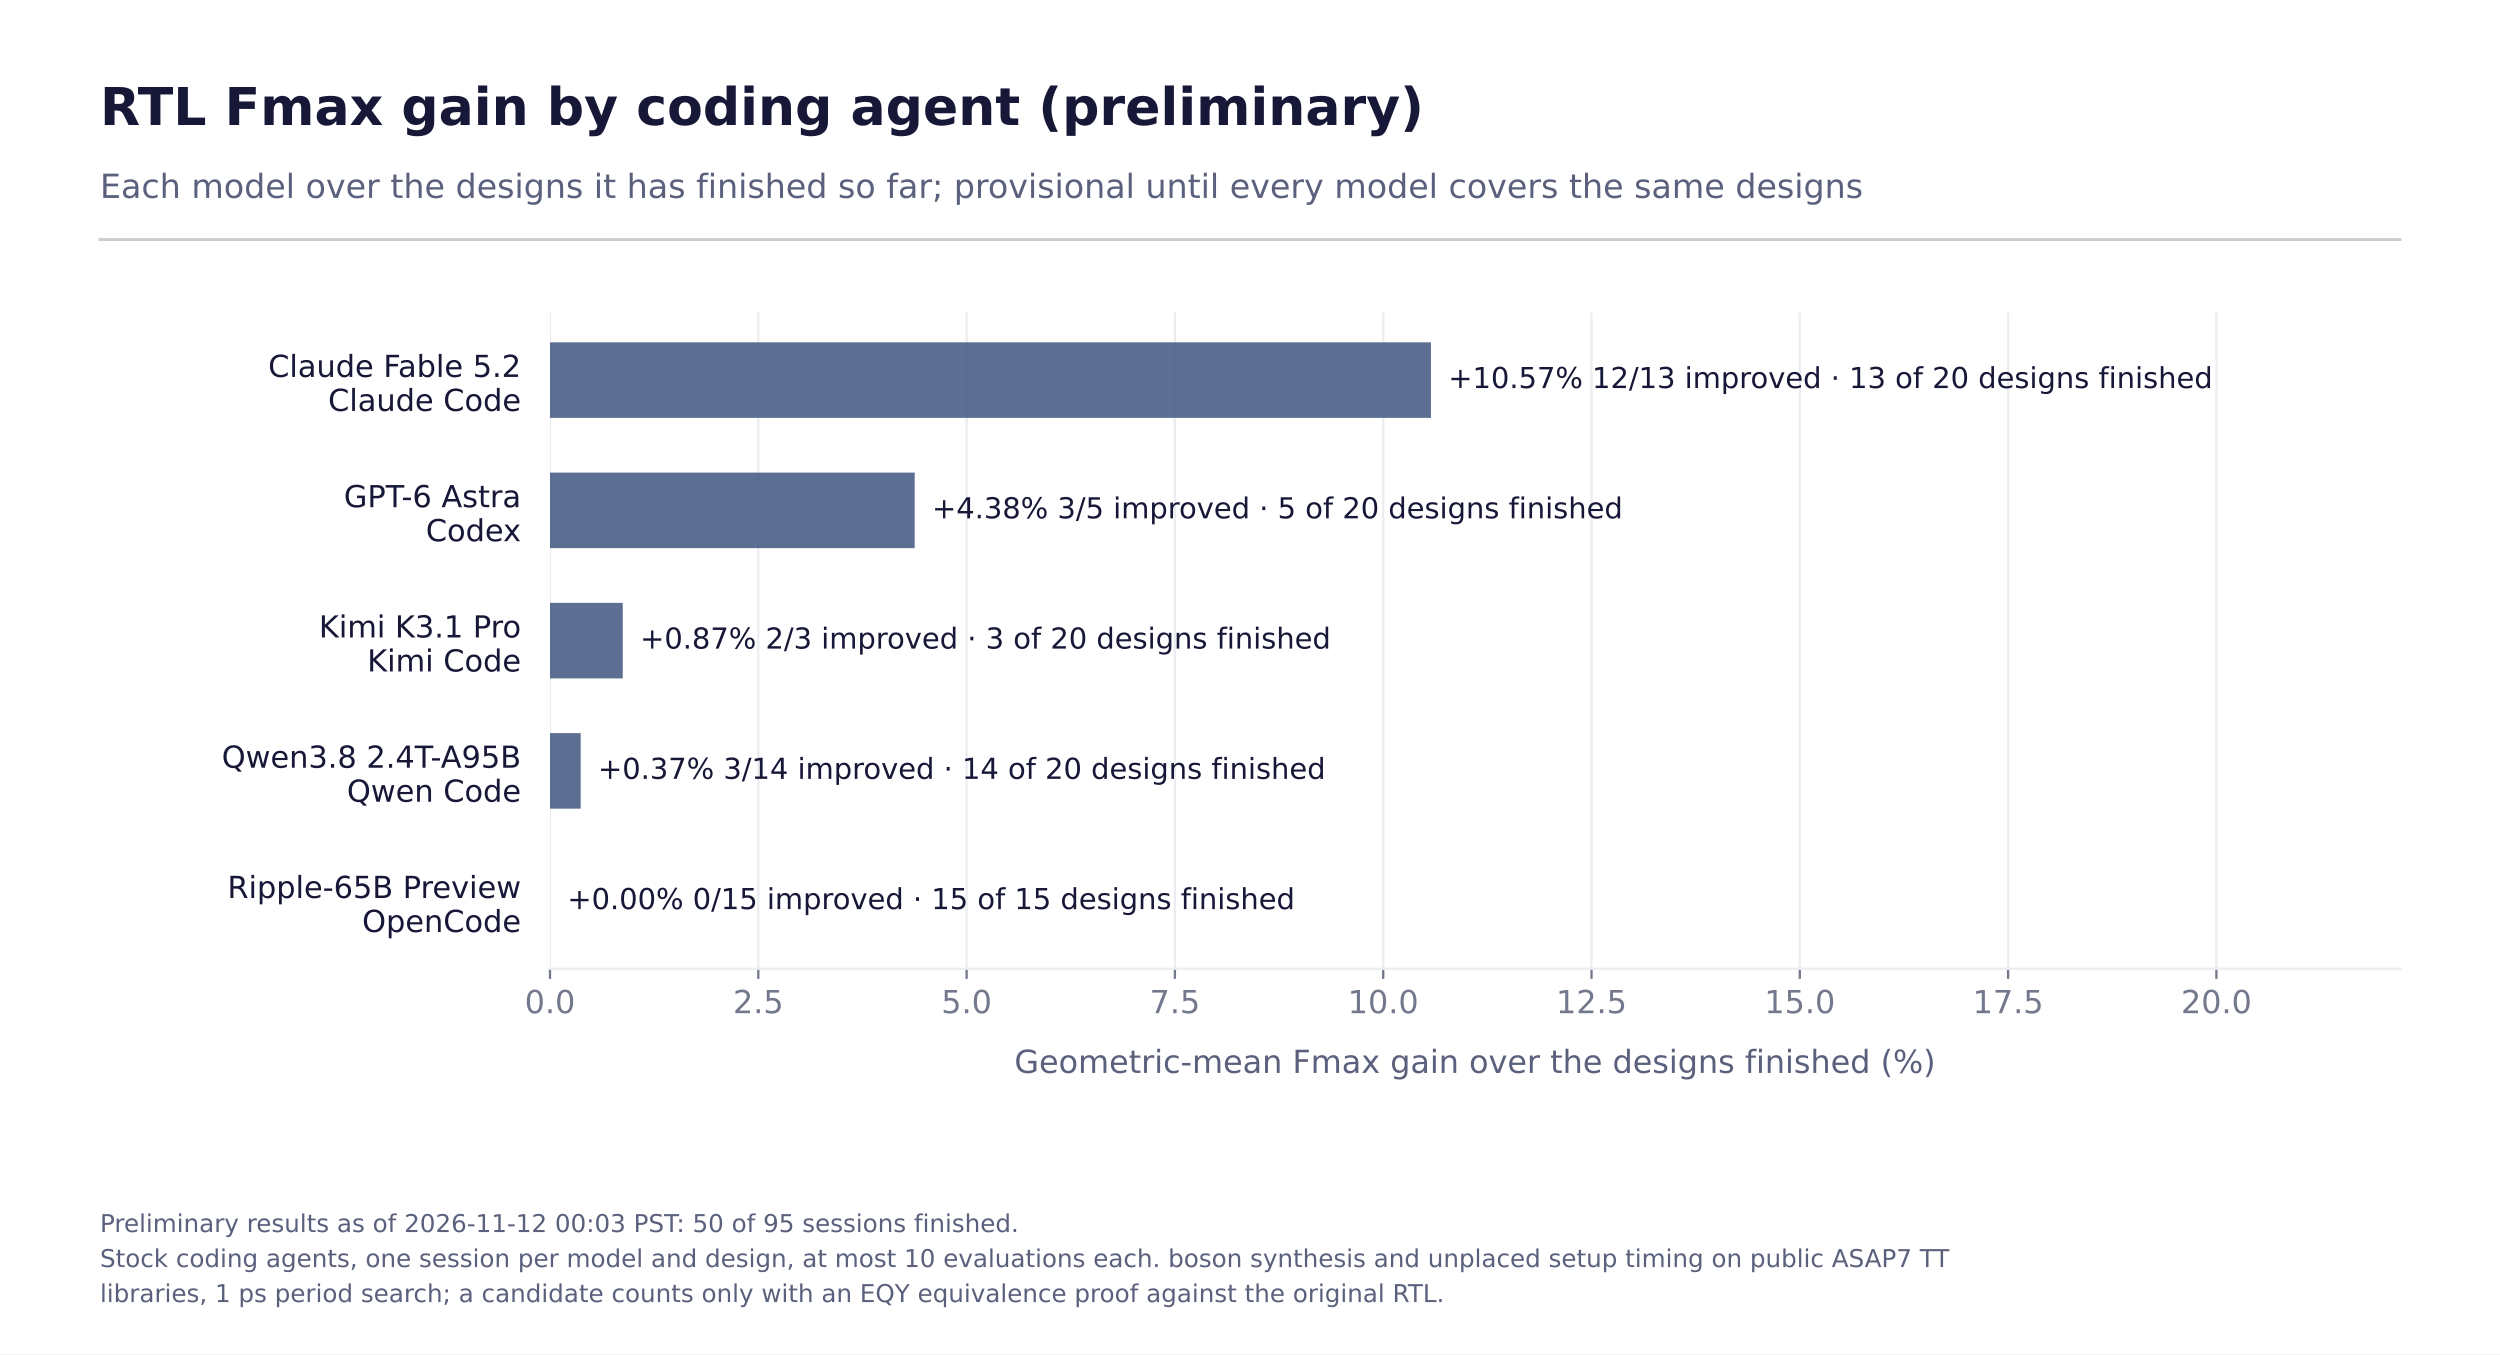
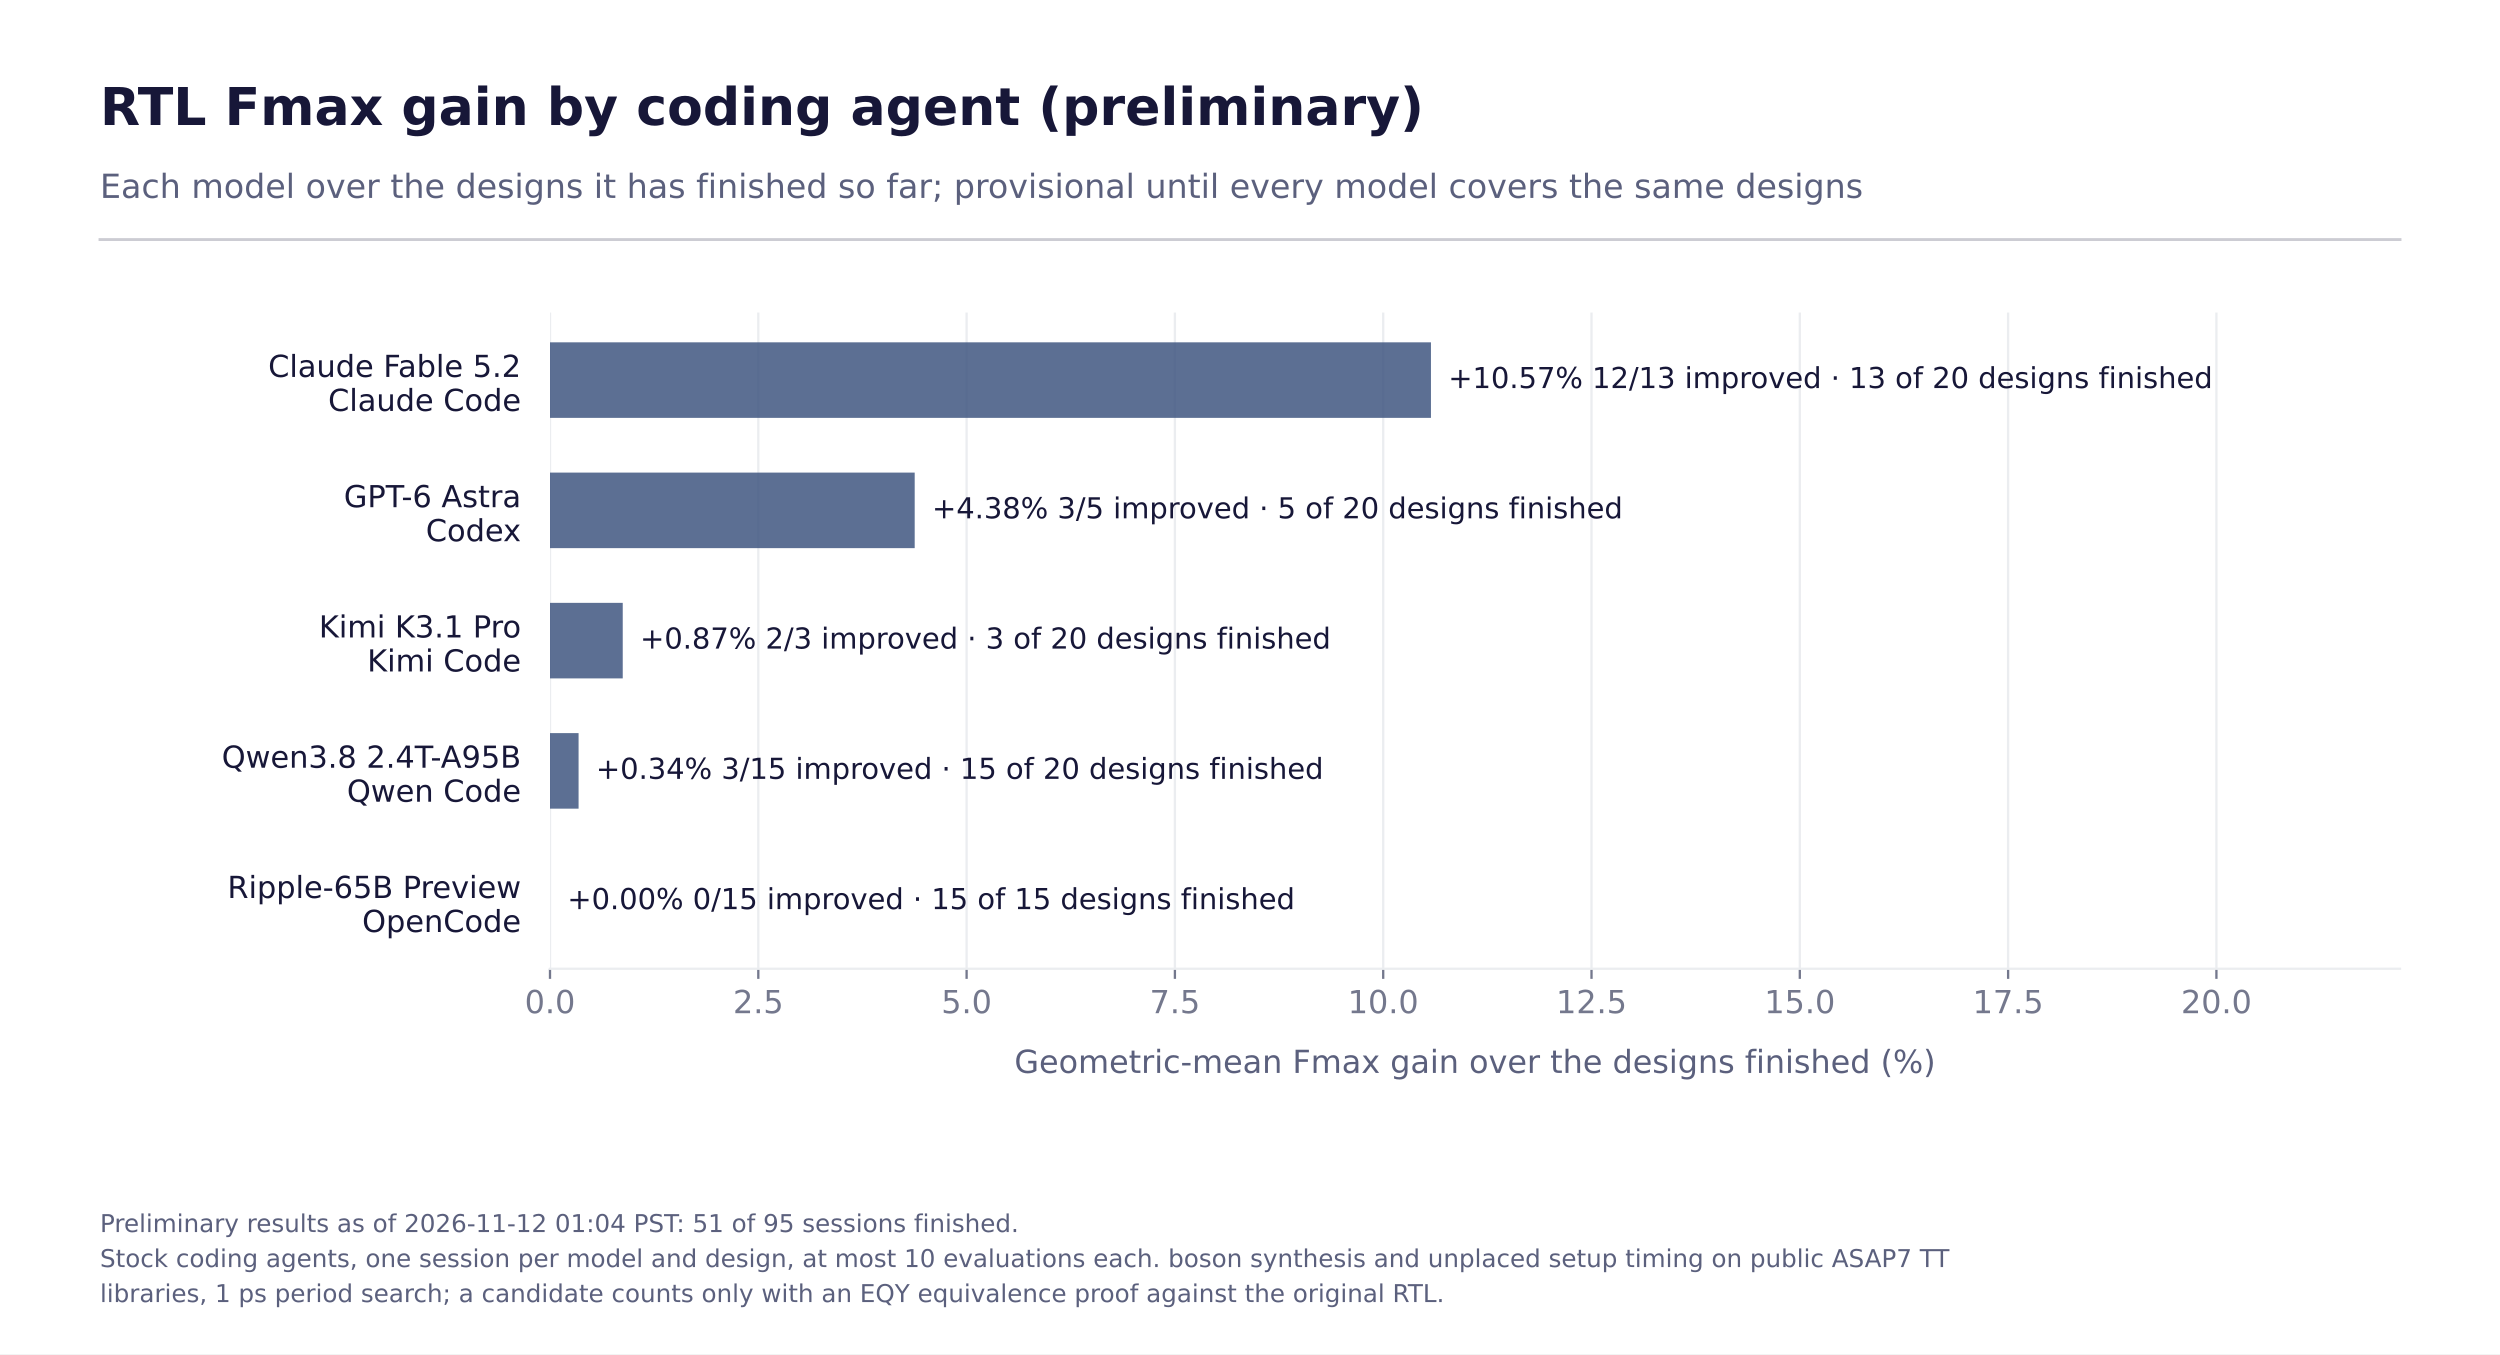
<svg xmlns="http://www.w3.org/2000/svg" xmlns:xlink="http://www.w3.org/1999/xlink" width="864pt" height="468pt" viewBox="0 0 864 468" version="1.1">
  <defs>
    <style type="text/css">*{stroke-linejoin: round; stroke-linecap: butt}</style>
  </defs>
  <g id="figure_1">
    <g id="patch_1">
      <path d="M 0 468  L 864 468  L 864 0  L 0 0  z " style="fill: #ffffff" />
    </g>
    <g id="axes_1">
      <g id="patch_2">
        <path d="M 190.08 334.8  L 829.44 334.8  L 829.44 108  L 190.08 108  z " style="fill: #ffffff" />
      </g>
      <g id="matplotlib.axis_1">
        <g id="xtick_1">
          <g id="line2d_1">
            <path d="M 190.08 334.8  L 190.08 108  " clip-path="url(#p4ebb32de9a)" style="fill: none; stroke: #ebedf0; stroke-width: 0.8; stroke-linecap: square" />
          </g>
          <g id="line2d_2">
            <defs>
              <path id="m93d353a957" d="M 0 0  L 0 3.5  " style="stroke: #74788d; stroke-width: 0.8" />
            </defs>
            <g>
              <use xlink:href="#m93d353a957" x="190.08" y="334.8" style="fill: #74788d; stroke: #74788d; stroke-width: 0.8" />
            </g>
          </g>
          <g id="text_1">
            <text style="fill: #74788d; font: 11px 'DejaVu Sans'; text-anchor: middle" x="190.08" y="350.158" transform="rotate(-0 190.08 350.1583)">0.0</text>
          </g>
        </g>
        <g id="xtick_2">
          <g id="line2d_3">
            <path d="M 262.069 334.8  L 262.069 108  " clip-path="url(#p4ebb32de9a)" style="fill: none; stroke: #ebedf0; stroke-width: 0.8; stroke-linecap: square" />
          </g>
          <g id="line2d_4">
            <g>
              <use xlink:href="#m93d353a957" x="262.069" y="334.8" style="fill: #74788d; stroke: #74788d; stroke-width: 0.8" />
            </g>
          </g>
          <g id="text_2">
            <text style="fill: #74788d; font: 11px 'DejaVu Sans'; text-anchor: middle" x="262.069" y="350.158" transform="rotate(-0 262.0693 350.1583)">2.5</text>
          </g>
        </g>
        <g id="xtick_3">
          <g id="line2d_5">
            <path d="M 334.059 334.8  L 334.059 108  " clip-path="url(#p4ebb32de9a)" style="fill: none; stroke: #ebedf0; stroke-width: 0.8; stroke-linecap: square" />
          </g>
          <g id="line2d_6">
            <g>
              <use xlink:href="#m93d353a957" x="334.059" y="334.8" style="fill: #74788d; stroke: #74788d; stroke-width: 0.8" />
            </g>
          </g>
          <g id="text_3">
            <text style="fill: #74788d; font: 11px 'DejaVu Sans'; text-anchor: middle" x="334.059" y="350.158" transform="rotate(-0 334.0586 350.1583)">5.0</text>
          </g>
        </g>
        <g id="xtick_4">
          <g id="line2d_7">
            <path d="M 406.048 334.8  L 406.048 108  " clip-path="url(#p4ebb32de9a)" style="fill: none; stroke: #ebedf0; stroke-width: 0.8; stroke-linecap: square" />
          </g>
          <g id="line2d_8">
            <g>
              <use xlink:href="#m93d353a957" x="406.048" y="334.8" style="fill: #74788d; stroke: #74788d; stroke-width: 0.8" />
            </g>
          </g>
          <g id="text_4">
            <text style="fill: #74788d; font: 11px 'DejaVu Sans'; text-anchor: middle" x="406.048" y="350.158" transform="rotate(-0 406.0479 350.1583)">7.5</text>
          </g>
        </g>
        <g id="xtick_5">
          <g id="line2d_9">
            <path d="M 478.037 334.8  L 478.037 108  " clip-path="url(#p4ebb32de9a)" style="fill: none; stroke: #ebedf0; stroke-width: 0.8; stroke-linecap: square" />
          </g>
          <g id="line2d_10">
            <g>
              <use xlink:href="#m93d353a957" x="478.037" y="334.8" style="fill: #74788d; stroke: #74788d; stroke-width: 0.8" />
            </g>
          </g>
          <g id="text_5">
            <text style="fill: #74788d; font: 11px 'DejaVu Sans'; text-anchor: middle" x="478.037" y="350.158" transform="rotate(-0 478.0372 350.1583)">10.0</text>
          </g>
        </g>
        <g id="xtick_6">
          <g id="line2d_11">
            <path d="M 550.026 334.8  L 550.026 108  " clip-path="url(#p4ebb32de9a)" style="fill: none; stroke: #ebedf0; stroke-width: 0.8; stroke-linecap: square" />
          </g>
          <g id="line2d_12">
            <g>
              <use xlink:href="#m93d353a957" x="550.026" y="334.8" style="fill: #74788d; stroke: #74788d; stroke-width: 0.8" />
            </g>
          </g>
          <g id="text_6">
            <text style="fill: #74788d; font: 11px 'DejaVu Sans'; text-anchor: middle" x="550.026" y="350.158" transform="rotate(-0 550.0265 350.1583)">12.5</text>
          </g>
        </g>
        <g id="xtick_7">
          <g id="line2d_13">
            <path d="M 622.016 334.8  L 622.016 108  " clip-path="url(#p4ebb32de9a)" style="fill: none; stroke: #ebedf0; stroke-width: 0.8; stroke-linecap: square" />
          </g>
          <g id="line2d_14">
            <g>
              <use xlink:href="#m93d353a957" x="622.016" y="334.8" style="fill: #74788d; stroke: #74788d; stroke-width: 0.8" />
            </g>
          </g>
          <g id="text_7">
            <text style="fill: #74788d; font: 11px 'DejaVu Sans'; text-anchor: middle" x="622.016" y="350.158" transform="rotate(-0 622.0158 350.1583)">15.0</text>
          </g>
        </g>
        <g id="xtick_8">
          <g id="line2d_15">
            <path d="M 694.005 334.8  L 694.005 108  " clip-path="url(#p4ebb32de9a)" style="fill: none; stroke: #ebedf0; stroke-width: 0.8; stroke-linecap: square" />
          </g>
          <g id="line2d_16">
            <g>
              <use xlink:href="#m93d353a957" x="694.005" y="334.8" style="fill: #74788d; stroke: #74788d; stroke-width: 0.8" />
            </g>
          </g>
          <g id="text_8">
            <text style="fill: #74788d; font: 11px 'DejaVu Sans'; text-anchor: middle" x="694.005" y="350.158" transform="rotate(-0 694.0051 350.1583)">17.5</text>
          </g>
        </g>
        <g id="xtick_9">
          <g id="line2d_17">
            <path d="M 765.994 334.8  L 765.994 108  " clip-path="url(#p4ebb32de9a)" style="fill: none; stroke: #ebedf0; stroke-width: 0.8; stroke-linecap: square" />
          </g>
          <g id="line2d_18">
            <g>
              <use xlink:href="#m93d353a957" x="765.994" y="334.8" style="fill: #74788d; stroke: #74788d; stroke-width: 0.8" />
            </g>
          </g>
          <g id="text_9">
            <text style="fill: #74788d; font: 11px 'DejaVu Sans'; text-anchor: middle" x="765.994" y="350.158" transform="rotate(-0 765.9944 350.1583)">20.0</text>
          </g>
        </g>
        <g id="text_10">
          <text style="fill: #5b607d; font: 11px 'DejaVu Sans'; text-anchor: middle" x="509.76" y="370.804" transform="rotate(-0 509.76 370.8042)">Geometric-mean Fmax gain over the designs finished (%)</text>
        </g>
      </g>
      <g id="matplotlib.axis_2">
        <g id="ytick_1">
          <g id="line2d_19" />
          <g id="text_11">
            <text style="fill: #171738; font: 10.5px 'DejaVu Sans'" transform="translate(92.68391 130.2724)">Claude Fable 5.2</text>
            <text style="fill: #171738; font: 10.5px 'DejaVu Sans'" transform="translate(113.3952 142.0301)">Claude Code</text>
          </g>
        </g>
        <g id="ytick_2">
          <g id="line2d_20" />
          <g id="text_12">
            <text style="fill: #171738; font: 10.5px 'DejaVu Sans'" transform="translate(118.8322 175.2903)">GPT-6 Astra</text>
            <text style="fill: #171738; font: 10.5px 'DejaVu Sans'" transform="translate(147.1658 187.048)">Codex</text>
          </g>
        </g>
        <g id="ytick_3">
          <g id="line2d_21" />
          <g id="text_13">
            <text style="fill: #171738; font: 10.5px 'DejaVu Sans'" transform="translate(110.2222 220.3082)">Kimi K3.1 Pro</text>
            <text style="fill: #171738; font: 10.5px 'DejaVu Sans'" transform="translate(126.9123 232.0659)">Kimi Code</text>
          </g>
        </g>
        <g id="ytick_4">
          <g id="line2d_22" />
          <g id="text_14">
            <text style="fill: #171738; font: 10.5px 'DejaVu Sans'" transform="translate(76.62383 265.326)">Qwen3.8 2.4T-A95B</text>
            <text style="fill: #171738; font: 10.5px 'DejaVu Sans'" transform="translate(119.892 277.0837)">Qwen Code</text>
          </g>
        </g>
        <g id="ytick_5">
          <g id="line2d_23" />
          <g id="text_15">
            <text style="fill: #171738; font: 10.5px 'DejaVu Sans'" transform="translate(78.59914 310.3439)">Ripple-65B Preview</text>
            <text style="fill: #171738; font: 10.5px 'DejaVu Sans'" transform="translate(125.1502 322.1016)">OpenCode</text>
          </g>
        </g>
      </g>
      <g id="patch_3">
        <path d="M 190.08 118.309  L 494.537 118.309  L 494.537 144.419  L 190.08 144.419  z " clip-path="url(#p4ebb32de9a)" style="fill: #3f5680; opacity: 0.85" />
      </g>
      <g id="patch_4">
        <path d="M 190.08 163.327  L 316.119 163.327  L 316.119 189.437  L 190.08 189.437  z " clip-path="url(#p4ebb32de9a)" style="fill: #3f5680; opacity: 0.85" />
      </g>
      <g id="patch_5">
        <path d="M 190.08 208.345  L 215.219 208.345  L 215.219 234.455  L 190.08 234.455  z " clip-path="url(#p4ebb32de9a)" style="fill: #3f5680; opacity: 0.85" />
      </g>
      <g id="patch_6">
-         <path d="M 190.08 253.363  L 200.677 253.363  L 200.677 279.473  L 190.08 279.473  z " clip-path="url(#p4ebb32de9a)" style="fill: #3f5680; opacity: 0.85" />
+         <path d="M 190.08 253.363  L 199.957 253.363  L 199.957 279.473  L 190.08 279.473  z " clip-path="url(#p4ebb32de9a)" style="fill: #3f5680; opacity: 0.85" />
      </g>
      <g id="patch_7">
        <path d="M 190.08 298.381  L 190.08 298.381  L 190.08 324.491  L 190.08 324.491  z " clip-path="url(#p4ebb32de9a)" style="fill: #3f5680; opacity: 0.85" />
      </g>
      <g id="patch_8">
        <path d="M 190.08 334.8  L 829.44 334.8  " style="fill: none; stroke: #ebedf0; stroke-width: 0.8; stroke-linejoin: miter; stroke-linecap: square" />
      </g>
      <g id="text_16">
        <text style="fill: #171738; font: 10px 'DejaVu Sans'; text-anchor: start" x="500.537" y="134.124" transform="rotate(-0 500.5371 134.1236)">+10.57%   12/13 improved · 13 of 20 designs finished</text>
      </g>
      <g id="text_17">
        <text style="fill: #171738; font: 10px 'DejaVu Sans'; text-anchor: start" x="322.119" y="179.142" transform="rotate(-0 322.1189 179.1415)">+4.38%   3/5 improved · 5 of 20 designs finished</text>
      </g>
      <g id="text_18">
        <text style="fill: #171738; font: 10px 'DejaVu Sans'; text-anchor: start" x="221.219" y="224.159" transform="rotate(-0 221.2187 224.1594)">+0.87%   2/3 improved · 3 of 20 designs finished</text>
      </g>
      <g id="text_19">
-         <text style="fill: #171738; font: 10px 'DejaVu Sans'; text-anchor: start" x="206.677" y="269.177" transform="rotate(-0 206.6768 269.1772)">+0.37%   3/14 improved · 14 of 20 designs finished</text>
+         <text style="fill: #171738; font: 10px 'DejaVu Sans'; text-anchor: start" x="205.957" y="269.177" transform="rotate(-0 205.9569 269.1772)">+0.34%   3/15 improved · 15 of 20 designs finished</text>
      </g>
      <g id="text_20">
        <text style="fill: #171738; font: 10px 'DejaVu Sans'; text-anchor: start" x="196.08" y="314.195" transform="rotate(-0 196.08 314.1951)">+0.00%   0/15 improved · 15 of 15 designs finished</text>
      </g>
    </g>
    <g id="line2d_24">
      <path d="M 34.56 82.8  L 829.44 82.8  " style="fill: none; stroke: #171738; stroke-opacity: 0.22; stroke-linecap: square" />
    </g>
    <g id="text_21">
      <text style="fill: #171738; font: 700 18px 'DejaVu Sans'; text-anchor: start" x="34.56" y="43.2" transform="rotate(-0 34.56 43.2)">RTL Fmax gain by coding agent (preliminary)</text>
    </g>
    <g id="text_22">
      <text style="fill: #5b607d; font: 11.5px 'DejaVu Sans'; text-anchor: start" x="34.56" y="68.4" transform="rotate(-0 34.56 68.4)">Each model over the designs it has finished so far; provisional until every model covers the same designs</text>
    </g>
    <g id="text_23">
-       <text style="fill: #5b607d; font: 8.5px 'DejaVu Sans'" transform="translate(34.56 425.7968)">Preliminary results as of 2026-11-12 00:03 PST: 50 of 95 sessions finished.</text>
+       <text style="fill: #5b607d; font: 8.5px 'DejaVu Sans'" transform="translate(34.56 425.7968)">Preliminary results as of 2026-11-12 01:04 PST: 51 of 95 sessions finished.</text>
      <text style="fill: #5b607d; font: 8.5px 'DejaVu Sans'" transform="translate(34.56 437.8984)">Stock coding agents, one session per model and design, at most 10 evaluations each. boson synthesis and unplaced setup timing on public ASAP7 TT</text>
      <text style="fill: #5b607d; font: 8.5px 'DejaVu Sans'" transform="translate(34.56 450)">libraries, 1 ps period search; a candidate counts only with an EQY equivalence proof against the original RTL.</text>
    </g>
  </g>
  <defs>
    <clipPath id="p4ebb32de9a">
      <rect x="190.08" y="108" width="639.36" height="226.8" />
    </clipPath>
  </defs>
</svg>
